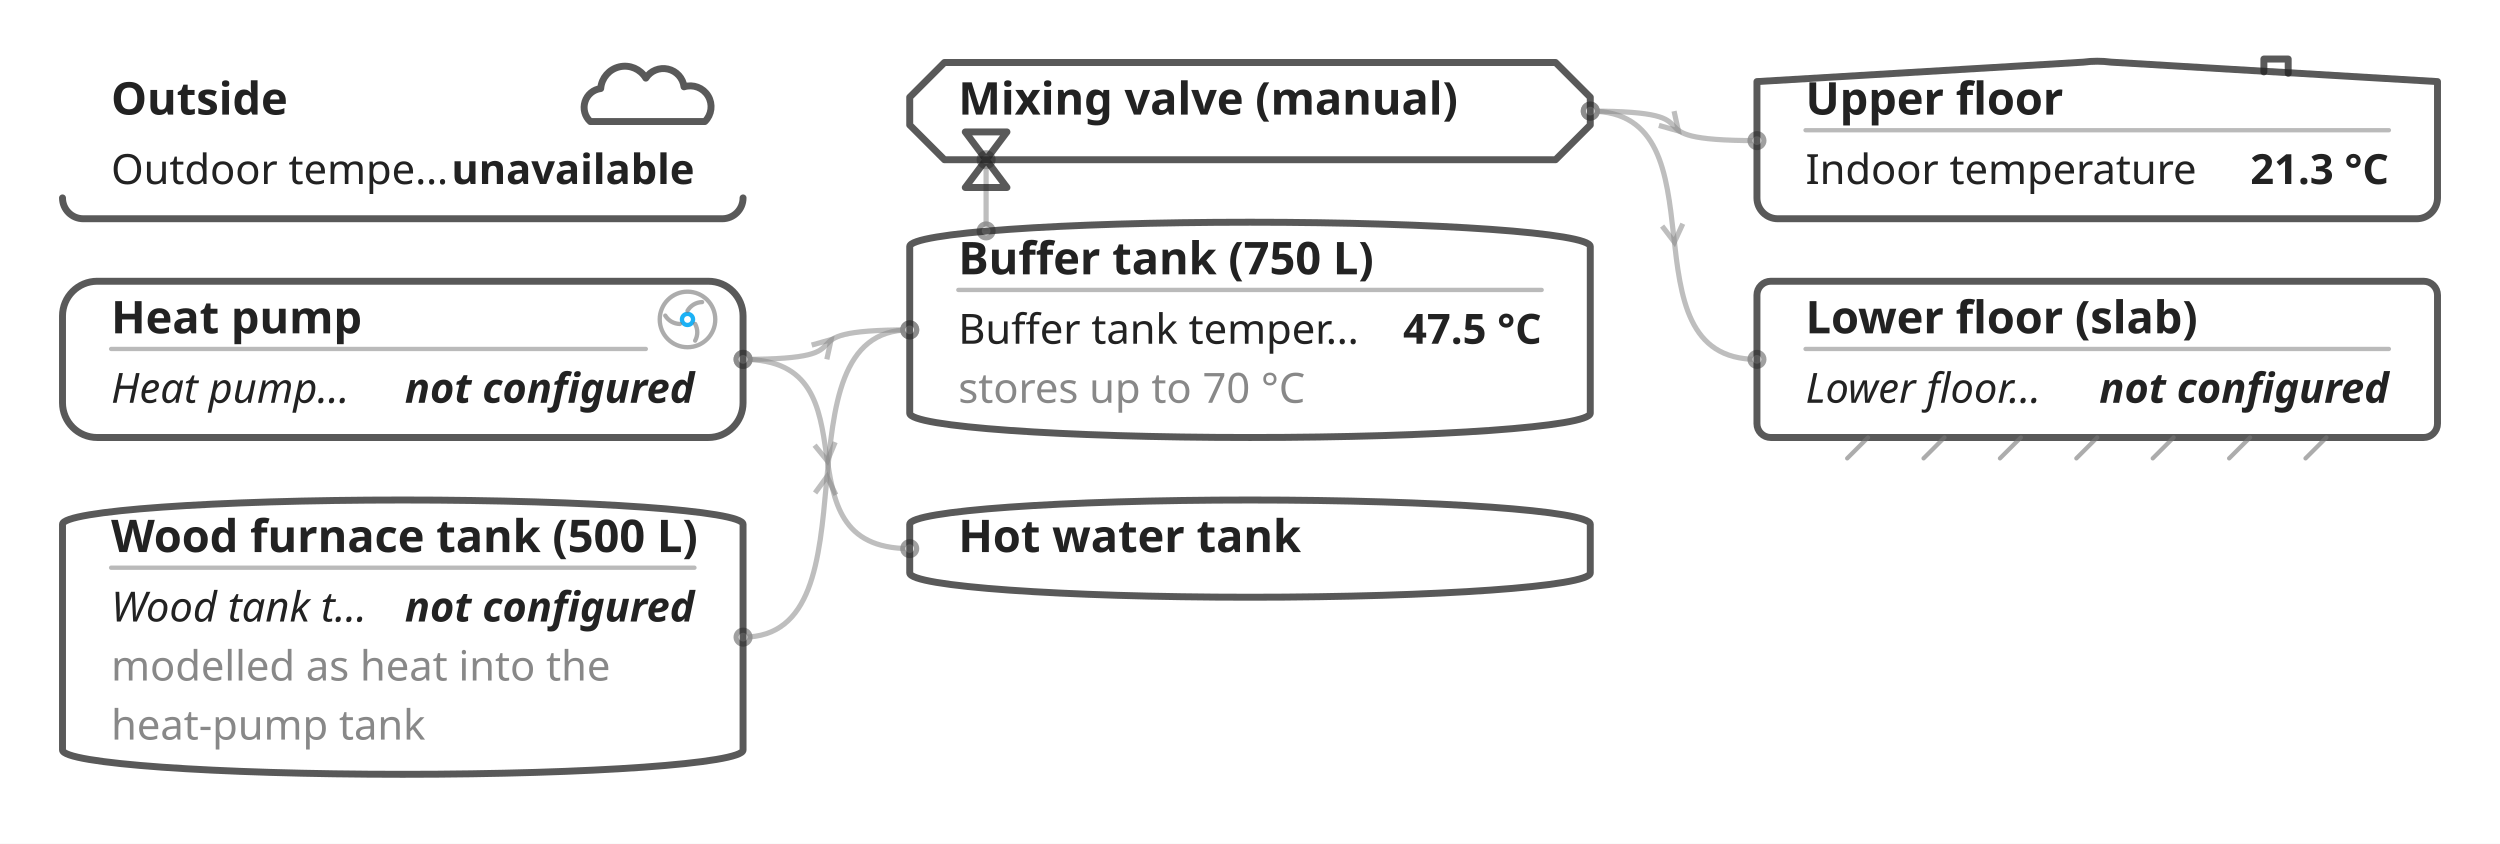
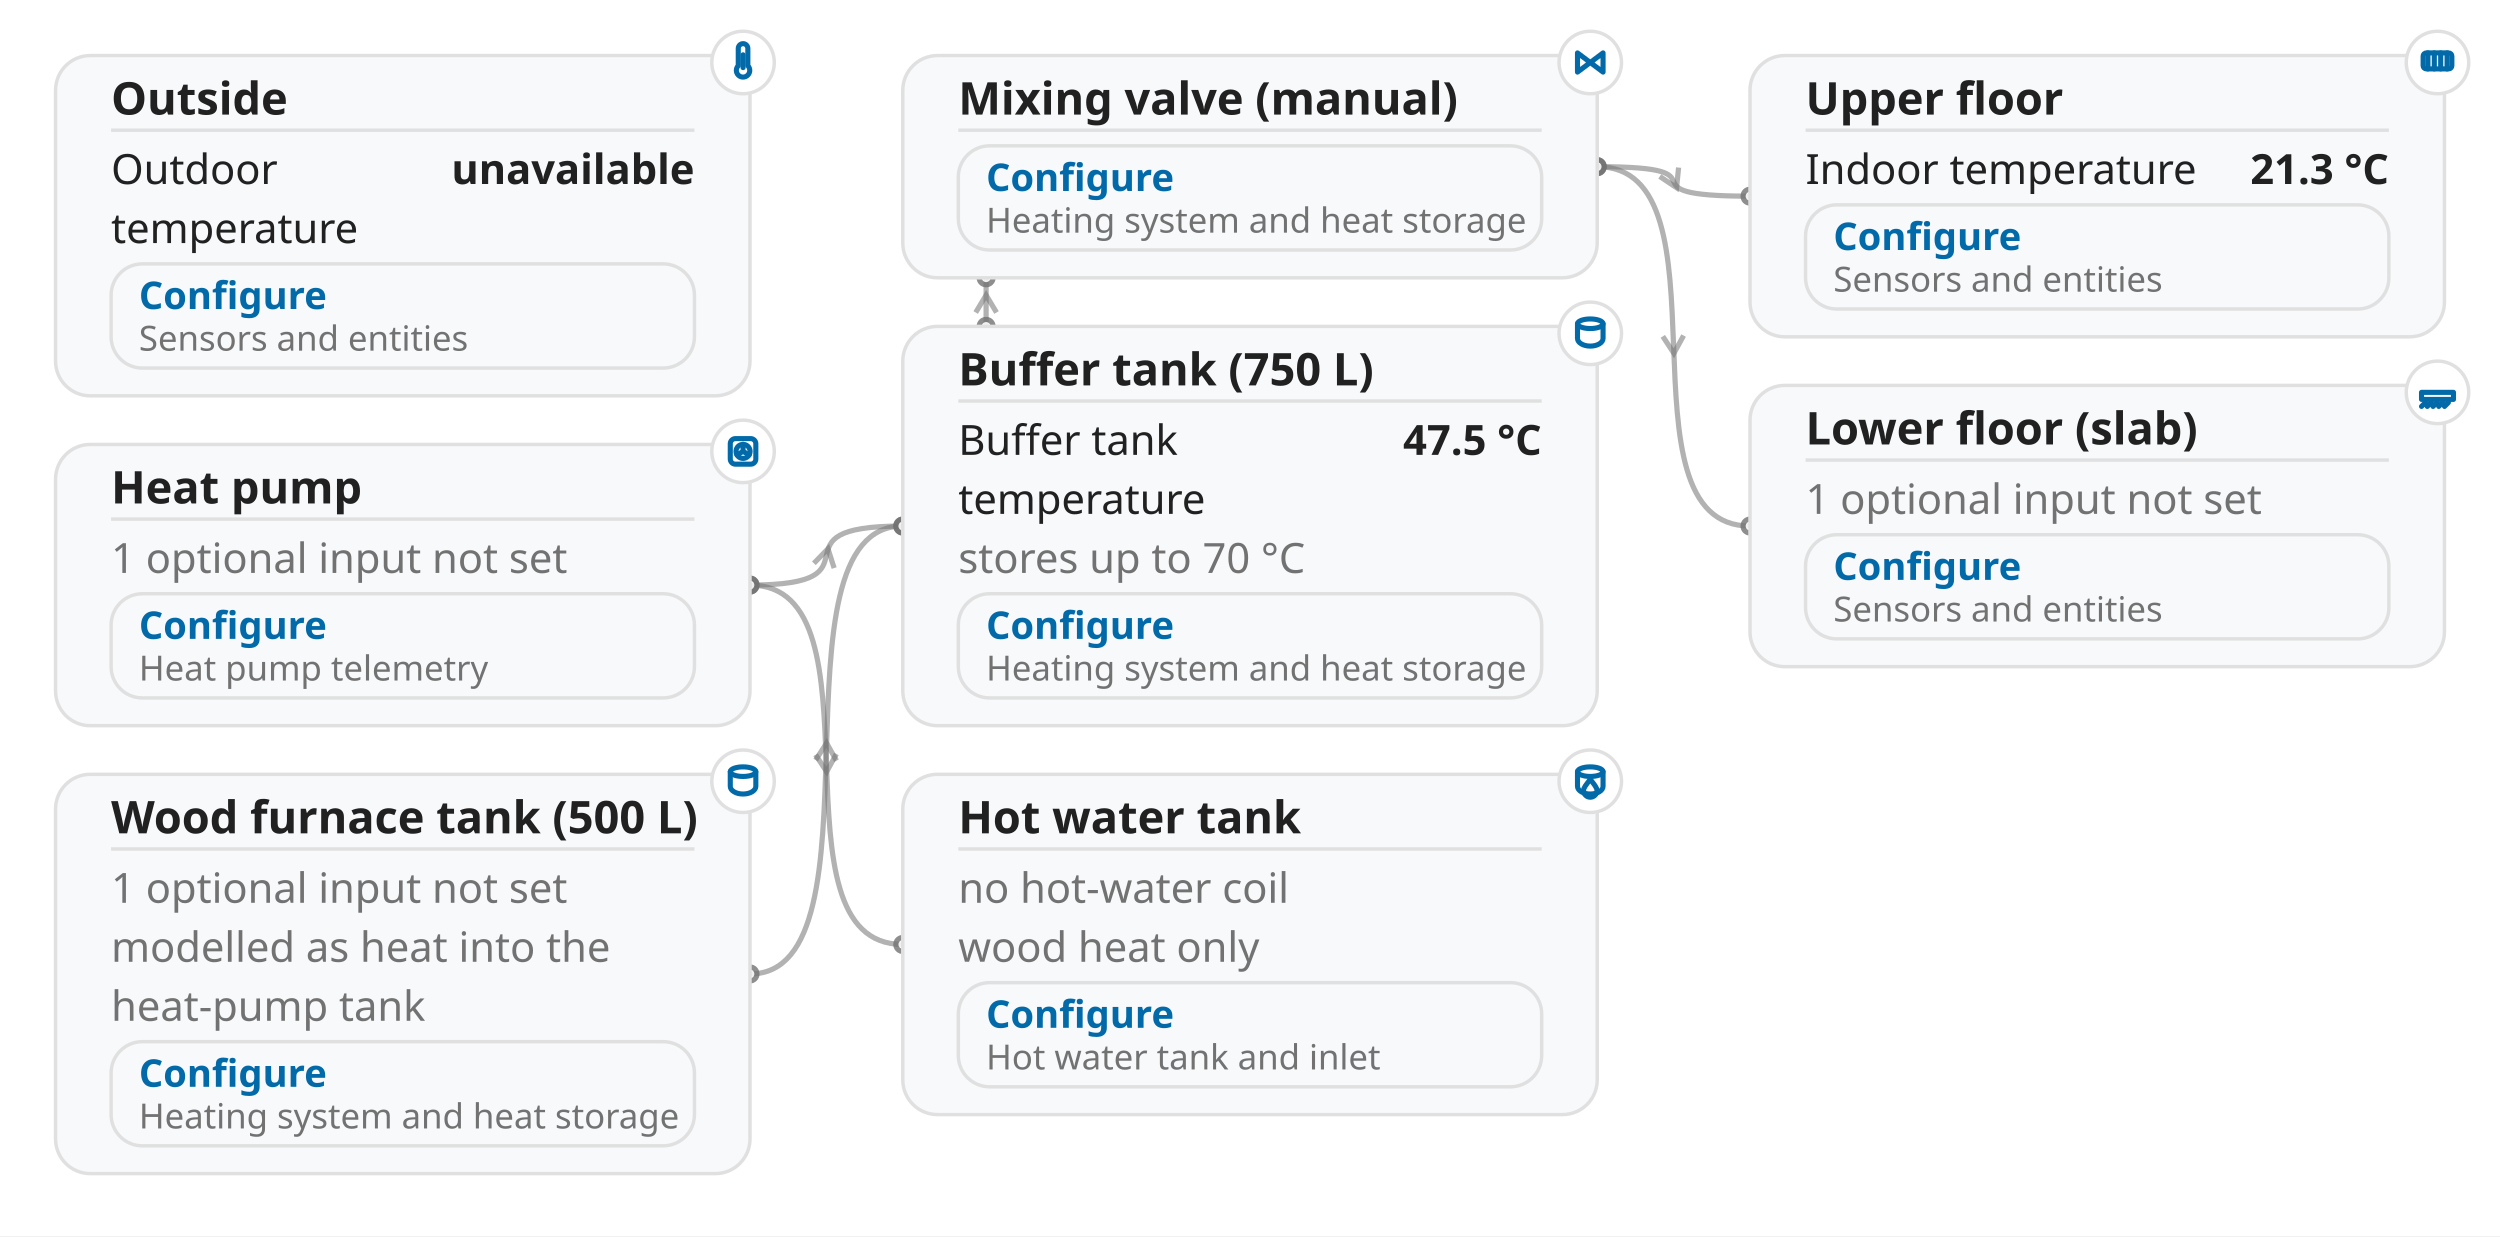
- <svg xmlns="http://www.w3.org/2000/svg" class="setup-svg" viewBox="0 0 720 243" role="group" aria-label="Configured system">
+ <svg xmlns="http://www.w3.org/2000/svg" class="setup-svg" viewBox="0 0 720 356" role="group" aria-label="Configured system">
  <style>svg { background: #fff; font-family: sans-serif; }
.setup-page { padding: 0.5em 0.25em; }
      .setup-svg { width: 100%; height: auto; display: block; }
-       /* The rect stays in the markup as the geometry carrier the tests
-          and the drag editor read; the contour paths draw the visible
-          outline (v4.3.0). */
-       .setup-box { fill: none; stroke: none; }
-       .setup-contour {
-         fill: none; stroke: #212121;
-         stroke-width: 2; opacity: 0.75;
+       /* The card (R10-UX-SETUP): the same surface, border and radius a
+          tile wears, painted on the rect that is also the geometry carrier
+          the tests and the drag editor read. ONE outline per box -- the
+          hand-drawn silhouettes it replaced drew a second one over this
+          rect's edge, which is the "wobbly double border" the owner's
+          screenshot names -- and opaque, so a pipe routed behind a card is
+          covered by it instead of crossing the text inside it. */
+       /* Everything inside a card takes its ink from the SAME darkMode switch
+          as the card's own surface: one pair, one switch, which is the rule
+          the tiles follow. A card that took its text from the theme's
+          variables would paint the theme's dark secondary grey on its own
+          light literal whenever Home Assistant reports darkMode false for a
+          theme that is dark -- measured at 2.63:1 on the HA dark arm before
+          this rule existed (R10-UX-SETUP). */
+       .setup-svg &gt; g {
+         --hpo-text: var(--hpo-ink, #212121);
+         --hpo-text-2: var(--hpo-ink-2, #727272);
+       }
+       .setup-box {
+         fill: var(--hpo-surface-2, #f7f9fb);
+         stroke: var(--hpo-divider, #e0e0e0); stroke-width: 1;
+       }
+       /* The rule under a card's title, in the card's own border colour: it
+          divides the header band from the rows, it is not a second outline. */
+       .setup-accent {
+         fill: none; stroke: var(--hpo-divider, #e0e0e0);
+         stroke-width: 1; pointer-events: none;
+       }
+       .setup-pipe-dot {
+         fill: var(--hpo-surface, #ffffff);
+         stroke: var(--hpo-text-2, #727272);
+         stroke-width: 1.5; opacity: 0.8; pointer-events: none;
+       }
+       .setup-flow {
+         fill: none; stroke: var(--hpo-text-2, #727272);
+         stroke-width: 1.5; opacity: 0.55; pointer-events: none;
+       }
+       .setup-pipe {
+         fill: none; stroke: var(--hpo-text-2, #727272);
+         stroke-width: 1.5; opacity: 0.55;
+       }
+       /* The coil's pipe is the one pipe that is not heating water
+          (R10-CARD-VOICE): the accent, and dashed in the muted ink while the
+          coil is configured but not modelled. */
+       .setup-pipe.coil-pipe {
+         stroke: var(--hpo-accent, #026aa8); stroke-width: 1.8; opacity: 0.85;
+       }
+       .setup-pipe.coil-pipe.off {
+         stroke: var(--hpo-text-2, #727272); stroke-dasharray: 3 3; opacity: 0.5;
+       }
+       /* The type disc on a card's corner: the page's own surface and border,
+          the glyph in the accent the coil's pipe wears. */
+       .badge-disc {
+         fill: var(--hpo-surface, #ffffff);
+         stroke: var(--hpo-divider, #e0e0e0); stroke-width: 1;
+       }
+       .type-badge path, .type-badge rect, .type-badge circle:not(.badge-disc),
+       .type-badge ellipse {
+         fill: none; stroke: var(--hpo-accent, #026aa8); stroke-width: 1.6;
        stroke-linecap: round; stroke-linejoin: round;
-         pointer-events: none;
-       }
-       .setup-accent {
-         fill: none; stroke: #757575;
-         stroke-width: 1.25; opacity: 0.6;
-         stroke-linecap: round; pointer-events: none;
-       }
-       .setup-accent.divider { opacity: 0.5; }
-       .setup-accent.hub {
-         stroke: #03a9f4; opacity: 0.9;
-       }
-       .setup-coil {
-         fill: none; stroke: #03a9f4;
-         stroke-width: 2; opacity: 0.85;
-         stroke-linecap: round; pointer-events: none;
-       }
-       .setup-pipe-dot {
-         fill: #fff;
-         stroke: #888;
-         stroke-width: 1.5; opacity: 0.8; pointer-events: none;
-       }
-       .setup-flow {
-         fill: none; stroke: #888;
-         stroke-width: 1.5; opacity: 0.55; pointer-events: none;
-       }
-       .setup-pipe {
-         fill: none; stroke: #888;
-         stroke-width: 1.5; opacity: 0.55;
-       }
+       }
+       .type-badge { pointer-events: none; }
+       .type-badge.off { opacity: 0.45; }
+       .type-badge.off .badge-disc { stroke-dasharray: 2 2; }
      .setup-title {
        font-size: 13px; font-weight: 600;
-         fill: #222;
-       }
-       .setup-slot { font-size: 12px; fill: #222; }
-       .setup-slot.empty {
-         fill: #222;
-         font-style: italic;
-       }
-       .setup-slot.extra { fill: #888; }
+         fill: var(--hpo-text, #212121);
+       }
+       .setup-slot {
+         font-size: 12px; fill: var(--hpo-text, #212121);
+         font-variant-numeric: tabular-nums;
+       }
+       /* An unset input, drawn only when its box's folded block is open: the
+          secondary text colour, never the weight of a reading. It used to be
+          set in the same colour AND bold value as a live row, which is what
+          crowded the readings out of the diagram (R10-UX-SETUP). */
+       .setup-slot.empty { fill: var(--hpo-text-2, #727272); }
+       .setup-slot.empty .setup-value { font-weight: 400; }
+       /* The folded block's own line: the count, in the same muted voice as
+          the rows it stands for. */
+       .setup-slot.folded { fill: var(--hpo-text-2, #727272); }
+       .setup-slot.extra { fill: var(--hpo-text-2, #727272); }
      .setup-value { font-weight: 600; }
+       /* The Configure control, in the product's chip: the same border,
+          radius and label size a legend chip wears, so a button drawn inside
+          the diagram is the same object as a button drawn beside it. */
+       .setup-chip {
+         fill: transparent;
+         stroke: var(--hpo-divider, #e0e0e0); stroke-width: 1;
+         pointer-events: none;
+       }
+       /* The twin under the pill is what takes the pointer, so it carries the
+          cursor and the hover state lights the pill it sits behind. */
+       .setup-chip-hit { fill: transparent; cursor: pointer; }
+       .setup-chip-hit:hover + .setup-chip {
+         stroke: var(--hpo-primary, #03a9f4);
+         fill: var(--hpo-primary, #03a9f4); fill-opacity: 0.08;
+       }
+       .setup-chip-label {
+         font-size: 11px; font-weight: 600; fill: var(--hpo-accent, #026aa8);
+         pointer-events: none;
+       }
+       /* The options page the button means, under its verb. */
+       .setup-chip-page {
+         font-size: 10px; fill: var(--hpo-text-2, #727272);
+         pointer-events: none;
+       }
+       /* Where the page each button names is, said once above the drawing. */
+       .setup-dest {
+         color: var(--hpo-text-2, #727272);
+         font-size: 0.85em; margin: 0 0.25em 0.5em 0.25em; max-width: 70ch;
+       }
      .setup-hint {
-         color: #757575;
+         color: var(--hpo-text-2, #727272);
        font-size: 0.85em; padding: 0.5em 0.25em;
      }
      .setup-result {
-         color: #757575;
+         color: var(--hpo-text-2, #727272);
        font-size: 0.85em; padding: 0 0.25em 0.5em 0.25em;
      }
      .setup-hit { fill: transparent; cursor: pointer; }
      /* fill-opacity, not opacity: element opacity would fade the focus
         ring stroked on this same rect down to 12% as soon as the pointer
         crossed a keyboard-focused row -- and :hover and :focus-visible
         have equal specificity, so the later rule would win. Tinting only
         the fill leaves the ring alone. */
      .setup-hit:hover {
-         fill: #03a9f4; fill-opacity: 0.12;
+         fill: var(--hpo-primary, #03a9f4); fill-opacity: 0.12;
+       }
+       /* The folded block's own target says so differently: it is a
+          disclosure, not a slot, and a wash the width of the row would read
+          as the same control the chip beside it is. It carries no wash at
+          all. Declared after .setup-hit:hover, which has the same
+          specificity. */
+       .setup-fold-hit:hover {
+         fill: transparent; fill-opacity: 0;
      }

      /* The layout editor (v3.16.0, issue #40) */
      .layout-bar {
        display: flex; align-items: center; gap: 0.5em;
        flex-wrap: wrap; padding: 0 0.25em 0.4em 0.25em;
      }
-       .layout-bar button {
-         font: inherit; font-size: 0.85em; cursor: pointer;
-         border: 1px solid #e0e0e0;
-         background: transparent; color: #212121;
-         border-radius: 1em; padding: 0.2em 0.9em;
-       }
      .layout-bar button:focus-visible {
-         outline: 2px solid #03a9f4;
+         outline: 2px solid var(--hpo-primary, #03a9f4);
        outline-offset: 2px;
      }
-       .layout-edit-toggle.on { border-color: #03a9f4; }
+       /* A pressed toggle says so in the ink and not only in the border: the
+          accent is the token measured against the card, and a 1 px border
+          moving is a state a reader can miss at a glance. */
+       .layout-edit-toggle.on {
+         border-color: var(--hpo-primary, #03a9f4);
+         color: var(--hpo-accent, #026aa8);
+       }
      .layout-bar button[disabled] { opacity: 0.45; cursor: default; }
      .layout-verdict {
        flex: 1 1 100%; font-size: 0.85em;
-         color: #757575;
-       }
-       .layout-verdict.match { color: #212121; }
+         color: var(--hpo-text-2, #727272);
+       }
+       .layout-verdict.match { color: var(--hpo-text, #212121); }
      /* Editing widens the pipes: a 1.5-unit stroke is a hopeless click
         target, and clicking a pipe is how one is removed. */
      .setup-svg.editing .setup-pipe { stroke-width: 3.5; cursor: pointer; }
      /* With stroke: none an unfilled rect catches no pointer, so the
         move cursor needs pointer-events back on the surface; hit rects
         painted later still win over their own rows, and drags themselves
         are geometric via _layoutBoxAt either way. */
      .setup-svg.editing .setup-box { cursor: move; pointer-events: all; }
      /* Ornament off while editing: pipes widen into click targets and
         ports appear, and dots or chevrons under the pointer would only
         lie about what is clickable. */
      .setup-svg.editing .setup-pipe-dot,
      .setup-svg.editing .setup-flow { display: none; }
      /* A drag on a touch screen must move the box, not scroll the page. */
      .setup-svg.editing { touch-action: none; }
      .setup-pipe.layout-match {
-         stroke: #03a9f4; opacity: 0.9;
+         stroke: var(--hpo-primary, #03a9f4); opacity: 0.9;
      }
      .setup-pipe.invalid {
        stroke: #db4437; opacity: 0.95;
        stroke-dasharray: 6 4;
      }</style>
  <rect x="0" y="0" width="100%" height="100%" fill="#ffffff" />
-   <path class="setup-pipe" data-edge="heat_pump&gt;buffer_tank" d="M 214 103.5       C 254 103.5,         222 95, 262 95" />
-   <circle class="setup-pipe-dot" cx="214" cy="103.5" r="2" />
-   <circle class="setup-pipe-dot" cx="262" cy="95" r="2" />
-   <path class="setup-flow" d="M 238.129 103.491 L 239.371 97.794 L 233.759 99.379" />
-   <path class="setup-pipe" data-edge="buffer_tank&gt;mixing_valve" d="M 284 46         L 284 66.5" />
-   <circle class="setup-pipe-dot" cx="284" cy="46" r="2" />
-   <circle class="setup-pipe-dot" cx="284" cy="66.5" r="2" />
-   <path class="setup-pipe" data-edge="mixing_valve&gt;upper_zone" d="M 458 32       C 498 32,         466 40.5, 506 40.5" />
-   <circle class="setup-pipe-dot" cx="458" cy="32" r="2" />
-   <circle class="setup-pipe-dot" cx="506" cy="40.5" r="2" />
-   <path class="setup-flow" d="M 477.759 36.121 L 483.371 37.706 L 482.129 32.009" />
-   <path class="setup-pipe" data-edge="mixing_valve&gt;lower_zone" d="M 458 32       C 498 32,         466 103.5, 506 103.5" />
-   <circle class="setup-pipe-dot" cx="458" cy="32" r="2" />
-   <circle class="setup-pipe-dot" cx="506" cy="103.5" r="2" />
-   <path class="setup-flow" d="M 478.685 65.102 L 482.222 69.738 L 484.648 64.435" />
-   <path class="setup-pipe" data-edge="wood_tank&gt;buffer_tank" d="M 214 183.5       C 254 183.5,         222 95, 262 95" />
-   <circle class="setup-pipe-dot" cx="214" cy="183.5" r="2" />
-   <circle class="setup-pipe-dot" cx="262" cy="95" r="2" />
-   <path class="setup-flow" d="M 240.718 142.508 L 238.18 137.258 L 234.742 141.968" />
-   <path class="setup-pipe" data-edge="heat_pump&gt;dhw_tank" d="M 214 103.5       C 254 103.5,         222 158, 262 158" />
-   <circle class="setup-pipe-dot" cx="214" cy="103.5" r="2" />
-   <circle class="setup-pipe-dot" cx="262" cy="158" r="2" />
-   <path class="setup-flow" d="M 234.596 128.218 L 238.29 132.729 L 240.532 127.346" />
-   <g>
-     <rect class="setup-box" x="16" y="16" width="200" height="49" rx="8" />
-     <path class="setup-contour kind-outdoor" d="M 18 57 A 6 6 0 0 0 24 63 H 208 A 6 6 0 0 0 214 57" />
-     <path class="setup-contour" d="M 170 35 A 5.5 5.5 0 0 1 173 25.5 A 7 7 0 0 1 186 22.5 A 6 6 0 0 1 197 25 A 6 6 0 0 1 203 35 Z" />
+   <path class="setup-pipe" data-edge="heat_pump&gt;buffer_tank" d="M 216 168.5       C 256 168.5,         220 151.5, 260 151.5" />
+   <circle class="setup-pipe-dot" cx="216" cy="168.5" r="2" />
+   <circle class="setup-pipe-dot" cx="260" cy="151.5" r="2" />
+   <path class="setup-flow" d="M 240.233 163.607 L 238.458 158.053 L 234.393 162.233" />
+   <path class="setup-pipe" data-edge="buffer_tank&gt;mixing_valve" d="M 284 80         L 284 94" />
+   <circle class="setup-pipe-dot" cx="284" cy="80" r="2" />
+   <circle class="setup-pipe-dot" cx="284" cy="94" r="2" />
+   <path class="setup-flow" d="M 287 90 L 284 85 L 281 90" />
+   <path class="setup-pipe" data-edge="mixing_valve&gt;upper_zone" d="M 460 48       C 500 48,         464 56.5, 504 56.5" />
+   <circle class="setup-pipe-dot" cx="460" cy="48" r="2" />
+   <circle class="setup-pipe-dot" cx="504" cy="56.5" r="2" />
+   <path class="setup-flow" d="M 478.008 50.813 L 482.852 54.06 L 483.437 48.258" />
+   <path class="setup-pipe" data-edge="mixing_valve&gt;lower_zone" d="M 460 48       C 500 48,         464 151.5, 504 151.5" />
+   <circle class="setup-pipe-dot" cx="460" cy="48" r="2" />
+   <circle class="setup-pipe-dot" cx="504" cy="151.5" r="2" />
+   <path class="setup-flow" d="M 478.886 96.868 L 482.077 101.749 L 484.882 96.636" />
+   <path class="setup-pipe" data-edge="wood_tank&gt;buffer_tank" d="M 216 280.5       C 256 280.5,         220 151.5, 260 151.5" />
+   <circle class="setup-pipe-dot" cx="216" cy="280.5" r="2" />
+   <circle class="setup-pipe-dot" cx="260" cy="151.5" r="2" />
+   <path class="setup-flow" d="M 240.906 219.092 L 238.062 214.001 L 234.908 218.906" />
+   <path class="setup-pipe" data-edge="heat_pump&gt;dhw_tank" d="M 216 168.5       C 256 168.5,         220 272, 260 272" />
+   <circle class="setup-pipe-dot" cx="216" cy="168.5" r="2" />
+   <circle class="setup-pipe-dot" cx="260" cy="272" r="2" />
+   <path class="setup-flow" d="M 234.886 217.368 L 238.077 222.249 L 240.882 217.136" />
+   <g>
+     <rect class="setup-box" x="16" y="16" width="200" height="98" rx="10" />
+     <path class="setup-accent divider" d="M 32 37.5 L 200 37.5" />
+     <g class="type-badge" data-type="outside" aria-hidden="true">
+       <circle class="badge-disc" cx="214" cy="18" r="9" />
+       <g transform="translate(214 18) scale(0.92)">
+         <path d="M-1.5-4.4 v5.4 a2.1 2.1 0 1 0 3 0 V-4.4 a1.5 1.5 0 0 0-3 0" />
+         <path d="M0-2.4 v4" />
+       </g>
+     </g>
    <text class="setup-title" x="32" y="33">Outside</text>
    <text class="setup-slot" x="32" y="53">
-       <tspan>Outdoor tempe…</tspan>
-       <tspan class="setup-value" x="200" text-anchor="end">unavailable</tspan>
-     </text>
-     <rect class="setup-hit" data-key="outdoor_temp_entity" tabindex="0" role="button" aria-label="Outdoor temperature — click to assign" x="20" y="41" width="192" height="15" rx="3">
+       <tspan x="32" y="53">Outdoor</tspan>
+       <tspan x="32" y="70">temperature</tspan>
+       <tspan class="setup-value" x="200" y="53" text-anchor="end">unavailable</tspan>
+     </text>
+     <rect class="setup-hit" data-key="outdoor_temp_entity" tabindex="0" role="button" aria-label="Outdoor temperature — click to assign" x="20" y="41" width="192" height="32" rx="3">
        </rect>
-   </g>
-   <g>
-     <rect class="setup-box" x="16" y="79" width="200" height="49" rx="8" />
-     <path class="setup-contour kind-heat_pump" d="M 28 81 H 204 A 10 10 0 0 1 214 91 V 116 A 10 10 0 0 1 204 126 H 28 A 10 10 0 0 1 18 116 V 91 A 10 10 0 0 1 28 81 Z" />
-     <path class="setup-accent" d="M 190 92 A 8 8 0 1 1 206 92 A 8 8 0 1 1 190 92" />
-     <circle class="setup-accent hub" cx="198" cy="92" r="1.6" />
-     <path class="setup-accent" d="M 198 89.5 A 5 5 0 0 1 202.2 87 M 200.2 93.3 A 5 5 0 0 1 200.2 98.1 M 195.8 93.3 A 5 5 0 0 1 191.6 90.9" />
-     <path class="setup-accent divider" d="M 32 100.5 L 186 100.5" />
-     <text class="setup-title" x="32" y="96">Heat pump</text>
-     <text class="setup-slot empty" x="32" y="116">
-       <tspan>Heat pump…</tspan>
-       <tspan class="setup-value" x="200" text-anchor="end">not configured</tspan>
-     </text>
-     <rect class="setup-hit" data-key="heat_pump_switch_entity" tabindex="0" role="button" aria-label="Heat pump switch — click to assign" x="20" y="104" width="192" height="15" rx="3">
+     <rect class="setup-chip-hit" data-configure="outdoor" tabindex="0" role="button" aria-label="Configure: Sensors and entities" x="32" y="76" width="168" height="30" rx="9" />
+     <rect class="setup-chip" x="32" y="76" width="168" height="30" rx="9" />
+     <text class="setup-chip-label" x="40" y="89">Configure</text>
+     <text class="setup-chip-page" x="40" y="101">Sensors and entities</text>
+   </g>
+   <g>
+     <rect class="setup-box" x="16" y="128" width="200" height="81" rx="10" />
+     <path class="setup-accent divider" d="M 32 149.5 L 200 149.5" />
+     <g class="type-badge" data-type="heat_source" aria-hidden="true">
+       <circle class="badge-disc" cx="214" cy="130" r="9" />
+       <g transform="translate(214 130) scale(0.92)">
+         <rect x="-4" y="-4" width="8" height="8" rx="1.6" />
+         <circle cx="0" cy="0" r="2.2" />
+         <path d="M0-2.2 V0 M1.9 1.1 L0 0 M-1.9 1.1 L0 0" />
+       </g>
+     </g>
+     <text class="setup-title" x="32" y="145">Heat pump</text>
+     <text class="setup-slot folded" x="32" y="165">
+       <tspan x="32" y="165">1 optional input not set</tspan>
+     </text>
+     <rect class="setup-hit setup-fold-hit" data-fold="heat_pump_switch_entity" data-place="heat_pump" aria-expanded="false" tabindex="0" role="button" aria-label="Show the 1 unset inputs" x="20" y="150.7" width="192" height="19.6" rx="3" />
+     <rect class="setup-chip-hit" data-configure="heat_pump" tabindex="0" role="button" aria-label="Configure: Heat pump telemetry" x="32" y="171" width="168" height="30" rx="9" />
+     <rect class="setup-chip" x="32" y="171" width="168" height="30" rx="9" />
+     <text class="setup-chip-label" x="40" y="184">Configure</text>
+     <text class="setup-chip-page" x="40" y="196">Heat pump telemetry</text>
+   </g>
+   <g>
+     <rect class="setup-box" x="16" y="223" width="200" height="115" rx="10" />
+     <path class="setup-accent divider" d="M 32 244.5 L 200 244.5" />
+     <g class="type-badge" data-type="store" aria-hidden="true">
+       <circle class="badge-disc" cx="214" cy="225" r="9" />
+       <g transform="translate(214 225) scale(0.92)">
+         <path d="M-4-3 v4.6 a4 2.4 0 0 0 8 0 V-3" />
+         <ellipse cx="0" cy="-3" rx="4" ry="1.5" />
+       </g>
+     </g>
+     <text class="setup-title" x="32" y="240">Wood furnace tank (500 L)</text>
+     <text class="setup-slot folded" x="32" y="260">
+       <tspan x="32" y="260">1 optional input not set</tspan>
+     </text>
+     <rect class="setup-hit setup-fold-hit" data-fold="wood_tank_top_entity" data-place="wood_tank" aria-expanded="false" tabindex="0" role="button" aria-label="Show the 1 unset inputs" x="20" y="245.7" width="192" height="19.6" rx="3" />
+     <text class="setup-slot extra" x="32" y="277">modelled as heat into the</text>
+     <text class="setup-slot extra" x="32" y="294">heat-pump tank</text>
+     <rect class="setup-chip-hit" data-configure="wood_tank" tabindex="0" role="button" aria-label="Configure: Heating system and heat storage" x="32" y="300" width="168" height="30" rx="9" />
+     <rect class="setup-chip" x="32" y="300" width="168" height="30" rx="9" />
+     <text class="setup-chip-label" x="40" y="313">Configure</text>
+     <text class="setup-chip-page" x="40" y="325">Heating system and heat storage</text>
+   </g>
+   <g>
+     <rect class="setup-box" x="260" y="16" width="200" height="64" rx="10" />
+     <path class="setup-accent divider" d="M 276 37.5 L 444 37.5" />
+     <g class="type-badge" data-type="valve" aria-hidden="true">
+       <circle class="badge-disc" cx="458" cy="18" r="9" />
+       <g transform="translate(458 18) scale(0.92)">
+         <path d="M-4-3 L4 3 L4-3 L-4 3 Z" />
+       </g>
+     </g>
+     <text class="setup-title" x="276" y="33">Mixing valve (manual)</text>
+     <rect class="setup-chip-hit" data-configure="mixing_valve" tabindex="0" role="button" aria-label="Configure: Heating system and heat storage" x="276" y="42" width="168" height="30" rx="9" />
+     <rect class="setup-chip" x="276" y="42" width="168" height="30" rx="9" />
+     <text class="setup-chip-label" x="284" y="55">Configure</text>
+     <text class="setup-chip-page" x="284" y="67">Heating system and heat storage</text>
+   </g>
+   <g>
+     <rect class="setup-box" x="260" y="94" width="200" height="115" rx="10" />
+     <path class="setup-accent divider" d="M 276 115.5 L 444 115.5" />
+     <g class="type-badge" data-type="store" aria-hidden="true">
+       <circle class="badge-disc" cx="458" cy="96" r="9" />
+       <g transform="translate(458 96) scale(0.92)">
+         <path d="M-4-3 v4.6 a4 2.4 0 0 0 8 0 V-3" />
+         <ellipse cx="0" cy="-3" rx="4" ry="1.5" />
+       </g>
+     </g>
+     <text class="setup-title" x="276" y="111">Buffer tank (750 L)</text>
+     <text class="setup-slot" x="276" y="131">
+       <tspan x="276" y="131">Buffer tank</tspan>
+       <tspan x="276" y="148">temperature</tspan>
+       <tspan class="setup-value" x="444" y="131" text-anchor="end">47.5 °C</tspan>
+     </text>
+     <rect class="setup-hit" data-key="buffer_tank_temp_entity" tabindex="0" role="button" aria-label="Buffer tank temperature — click to assign" x="264" y="119" width="192" height="32" rx="3">
        </rect>
-   </g>
-   <g>
-     <rect class="setup-box" x="16" y="142" width="200" height="83" rx="8" />
-     <path class="setup-contour kind-wood_tank" d="M 18 151 A 98 7 0 0 1 214 151 L 214 216 A 98 7 0 0 1 18 216 Z" />
-     <path class="setup-accent divider" d="M 32 163.5 L 200 163.5" />
-     <text class="setup-title" x="32" y="159">Wood furnace tank (500 L)</text>
-     <text class="setup-slot empty" x="32" y="179">
-       <tspan>Wood tank t…</tspan>
-       <tspan class="setup-value" x="200" text-anchor="end">not configured</tspan>
-     </text>
-     <rect class="setup-hit" data-key="wood_tank_top_entity" tabindex="0" role="button" aria-label="Wood tank top — click to assign" x="20" y="167" width="192" height="15" rx="3">
-         </rect>
-     <text class="setup-slot extra" x="32" y="196">modelled as heat into the</text>
-     <text class="setup-slot extra" x="32" y="213">heat-pump tank</text>
-   </g>
-   <g>
-     <rect class="setup-box" x="260" y="16" width="200" height="32" rx="8" />
-     <path class="setup-contour kind-mixing_valve" d="M 272 18 H 448 L 458 28 V 36 L 448 46 H 272 L 262 36 V 28 Z" />
-     <path class="setup-contour" d="M 278 38 H 290 L 284 46 Z M 284 46 L 278 54 H 290 Z" />
-     <text class="setup-title" x="276" y="33">Mixing valve (manual)</text>
-   </g>
-   <g>
-     <rect class="setup-box" x="260" y="62" width="200" height="66" rx="8" />
-     <path class="setup-contour kind-buffer_tank" d="M 262 71 A 98 7 0 0 1 458 71 L 458 119 A 98 7 0 0 1 262 119 Z" />
-     <path class="setup-accent divider" d="M 276 83.5 L 444 83.5" />
-     <text class="setup-title" x="276" y="79">Buffer tank (750 L)</text>
-     <text class="setup-slot" x="276" y="99">
-       <tspan>Buffer tank temper…</tspan>
-       <tspan class="setup-value" x="444" text-anchor="end">47.5 °C</tspan>
-     </text>
-     <rect class="setup-hit" data-key="buffer_tank_temp_entity" tabindex="0" role="button" aria-label="Buffer tank temperature — click to assign" x="264" y="87" width="192" height="15" rx="3">
-         </rect>
-     <text class="setup-slot extra" x="276" y="116">stores up to 70 °C</text>
-   </g>
-   <g>
-     <rect class="setup-box" x="260" y="142" width="200" height="32" rx="8" />
-     <path class="setup-contour kind-dhw_tank" d="M 262 151 A 98 7 0 0 1 458 151 L 458 165 A 98 7 0 0 1 262 165 Z" />
-     <text class="setup-title" x="276" y="159">Hot water tank</text>
-   </g>
-   <g>
-     <rect class="setup-box" x="504" y="16" width="200" height="49" rx="8" />
-     <path class="setup-contour kind-upper_zone" d="M 506 23.5 L 600 17.9 A 30 30 0 0 1 608 17.9 L 702 23.5 L 702 57 A 6 6 0 0 1 696 63 L 512 63 A 6 6 0 0 1 506 57 Z" />
-     <path class="setup-contour" d="M 652 20.7 V 17 H 659 V 21.1" />
+     <text class="setup-slot extra" x="276" y="165">stores up to 70 °C</text>
+     <rect class="setup-chip-hit" data-configure="buffer_tank" tabindex="0" role="button" aria-label="Configure: Heating system and heat storage" x="276" y="171" width="168" height="30" rx="9" />
+     <rect class="setup-chip" x="276" y="171" width="168" height="30" rx="9" />
+     <text class="setup-chip-label" x="284" y="184">Configure</text>
+     <text class="setup-chip-page" x="284" y="196">Heating system and heat storage</text>
+   </g>
+   <g>
+     <rect class="setup-box" x="260" y="223" width="200" height="98" rx="10" />
+     <path class="setup-accent divider" d="M 276 244.5 L 444 244.5" />
+     <g class="type-badge" data-type="hot_water" aria-hidden="true">
+       <circle class="badge-disc" cx="458" cy="225" r="9" />
+       <g transform="translate(458 225) scale(0.92)">
+         <path d="M-4-3 v4.6 a4 2.4 0 0 0 8 0 V-3" />
+         <ellipse cx="0" cy="-3" rx="4" ry="1.5" />
+         <path d="M0-0.6 c1.3 1.7 2.1 2.6 2.1 3.5 a2.1 2.1 0 0 1-4.2 0 C-2.1 2 -1.3 1.1 0-0.6 z" />
+       </g>
+     </g>
+     <text class="setup-title" x="276" y="240">Hot water tank</text>
+     <text class="setup-slot extra lead" x="276" y="260">no hot-water coil</text>
+     <text class="setup-slot extra lead" x="276" y="277">wood heat only</text>
+     <rect class="setup-chip-hit" data-configure="dhw_tank" tabindex="0" role="button" aria-label="Configure: Hot water tank and inlet" x="276" y="283" width="168" height="30" rx="9" />
+     <rect class="setup-chip" x="276" y="283" width="168" height="30" rx="9" />
+     <text class="setup-chip-label" x="284" y="296">Configure</text>
+     <text class="setup-chip-page" x="284" y="308">Hot water tank and inlet</text>
+   </g>
+   <g>
+     <rect class="setup-box" x="504" y="16" width="200" height="81" rx="10" />
    <path class="setup-accent divider" d="M 520 37.5 L 688 37.5" />
+     <g class="type-badge" data-type="radiator" aria-hidden="true">
+       <circle class="badge-disc" cx="702" cy="18" r="9" />
+       <g transform="translate(702 18) scale(0.92)">
+         <rect x="-4.5" y="-3" width="9" height="5" rx="1" />
+         <path d="M-3-3 v5 M-1-3 v5 M1-3 v5 M3-3 v5" />
+       </g>
+     </g>
    <text class="setup-title" x="520" y="33">Upper floor</text>
    <text class="setup-slot" x="520" y="53">
-       <tspan>Indoor temperature</tspan>
-       <tspan class="setup-value" x="688" text-anchor="end">21.3 °C</tspan>
-     </text>
-     <rect class="setup-hit" data-key="indoor_temp_entity" tabindex="0" role="button" aria-label="Indoor temperature — click to assign" x="508" y="41" width="192" height="15" rx="3">
+       <tspan x="520" y="53">Indoor temperature</tspan>
+       <tspan class="setup-value" x="688" y="53" text-anchor="end">21.3 °C</tspan>
+     </text>
+     <rect class="setup-hit" data-key="indoor_temp_entity" tabindex="0" role="button" aria-label="Indoor temperature — click to assign" x="508" y="38.7" width="192" height="19.6" rx="3">
        </rect>
-   </g>
-   <g>
-     <rect class="setup-box" x="504" y="79" width="200" height="49" rx="8" />
-     <path class="setup-contour kind-lower_zone" d="M 510 81 H 698 A 4 4 0 0 1 702 85 V 122 A 4 4 0 0 1 698 126 H 510 A 4 4 0 0 1 506 122 V 85 A 4 4 0 0 1 510 81 Z" />
-     <path class="setup-accent divider" d="M 520 100.5 L 688 100.5" />
-     <path class="setup-accent" d="M 538 126 L 532 132" />
-     <path class="setup-accent" d="M 560 126 L 554 132" />
-     <path class="setup-accent" d="M 582 126 L 576 132" />
-     <path class="setup-accent" d="M 604 126 L 598 132" />
-     <path class="setup-accent" d="M 626 126 L 620 132" />
-     <path class="setup-accent" d="M 648 126 L 642 132" />
-     <path class="setup-accent" d="M 670 126 L 664 132" />
-     <text class="setup-title" x="520" y="96">Lower floor (slab)</text>
-     <text class="setup-slot empty" x="520" y="116">
-       <tspan>Lower floor…</tspan>
-       <tspan class="setup-value" x="688" text-anchor="end">not configured</tspan>
-     </text>
-     <rect class="setup-hit" data-key="lower_floor_temp_entity" tabindex="0" role="button" aria-label="Lower floor temperature — click to assign" x="508" y="104" width="192" height="15" rx="3">
-         </rect>
+     <rect class="setup-chip-hit" data-configure="upper_zone" tabindex="0" role="button" aria-label="Configure: Sensors and entities" x="520" y="59" width="168" height="30" rx="9" />
+     <rect class="setup-chip" x="520" y="59" width="168" height="30" rx="9" />
+     <text class="setup-chip-label" x="528" y="72">Configure</text>
+     <text class="setup-chip-page" x="528" y="84">Sensors and entities</text>
+   </g>
+   <g>
+     <rect class="setup-box" x="504" y="111" width="200" height="81" rx="10" />
+     <path class="setup-accent divider" d="M 520 132.5 L 688 132.5" />
+     <g class="type-badge" data-type="slab" aria-hidden="true">
+       <circle class="badge-disc" cx="702" cy="113" r="9" />
+       <g transform="translate(702 113) scale(0.92)">
+         <path d="M-5 0 h10 v2.2 h-10 z" />
+         <path d="M-5 4.4 l1.2-1.2 M-3.2 4.4 l1.2-1.2 M-1.4 4.4 l1.2-1.2 M0.4 4.4 l1.2-1.2 M2.2 4.4 l1.2-1.2" />
+       </g>
+     </g>
+     <text class="setup-title" x="520" y="128">Lower floor (slab)</text>
+     <text class="setup-slot folded" x="520" y="148">
+       <tspan x="520" y="148">1 optional input not set</tspan>
+     </text>
+     <rect class="setup-hit setup-fold-hit" data-fold="lower_floor_temp_entity" data-place="lower_zone" aria-expanded="false" tabindex="0" role="button" aria-label="Show the 1 unset inputs" x="508" y="133.7" width="192" height="19.6" rx="3" />
+     <rect class="setup-chip-hit" data-configure="lower_zone" tabindex="0" role="button" aria-label="Configure: Sensors and entities" x="520" y="154" width="168" height="30" rx="9" />
+     <rect class="setup-chip" x="520" y="154" width="168" height="30" rx="9" />
+     <text class="setup-chip-label" x="528" y="167">Configure</text>
+     <text class="setup-chip-page" x="528" y="179">Sensors and entities</text>
  </g>
</svg>
